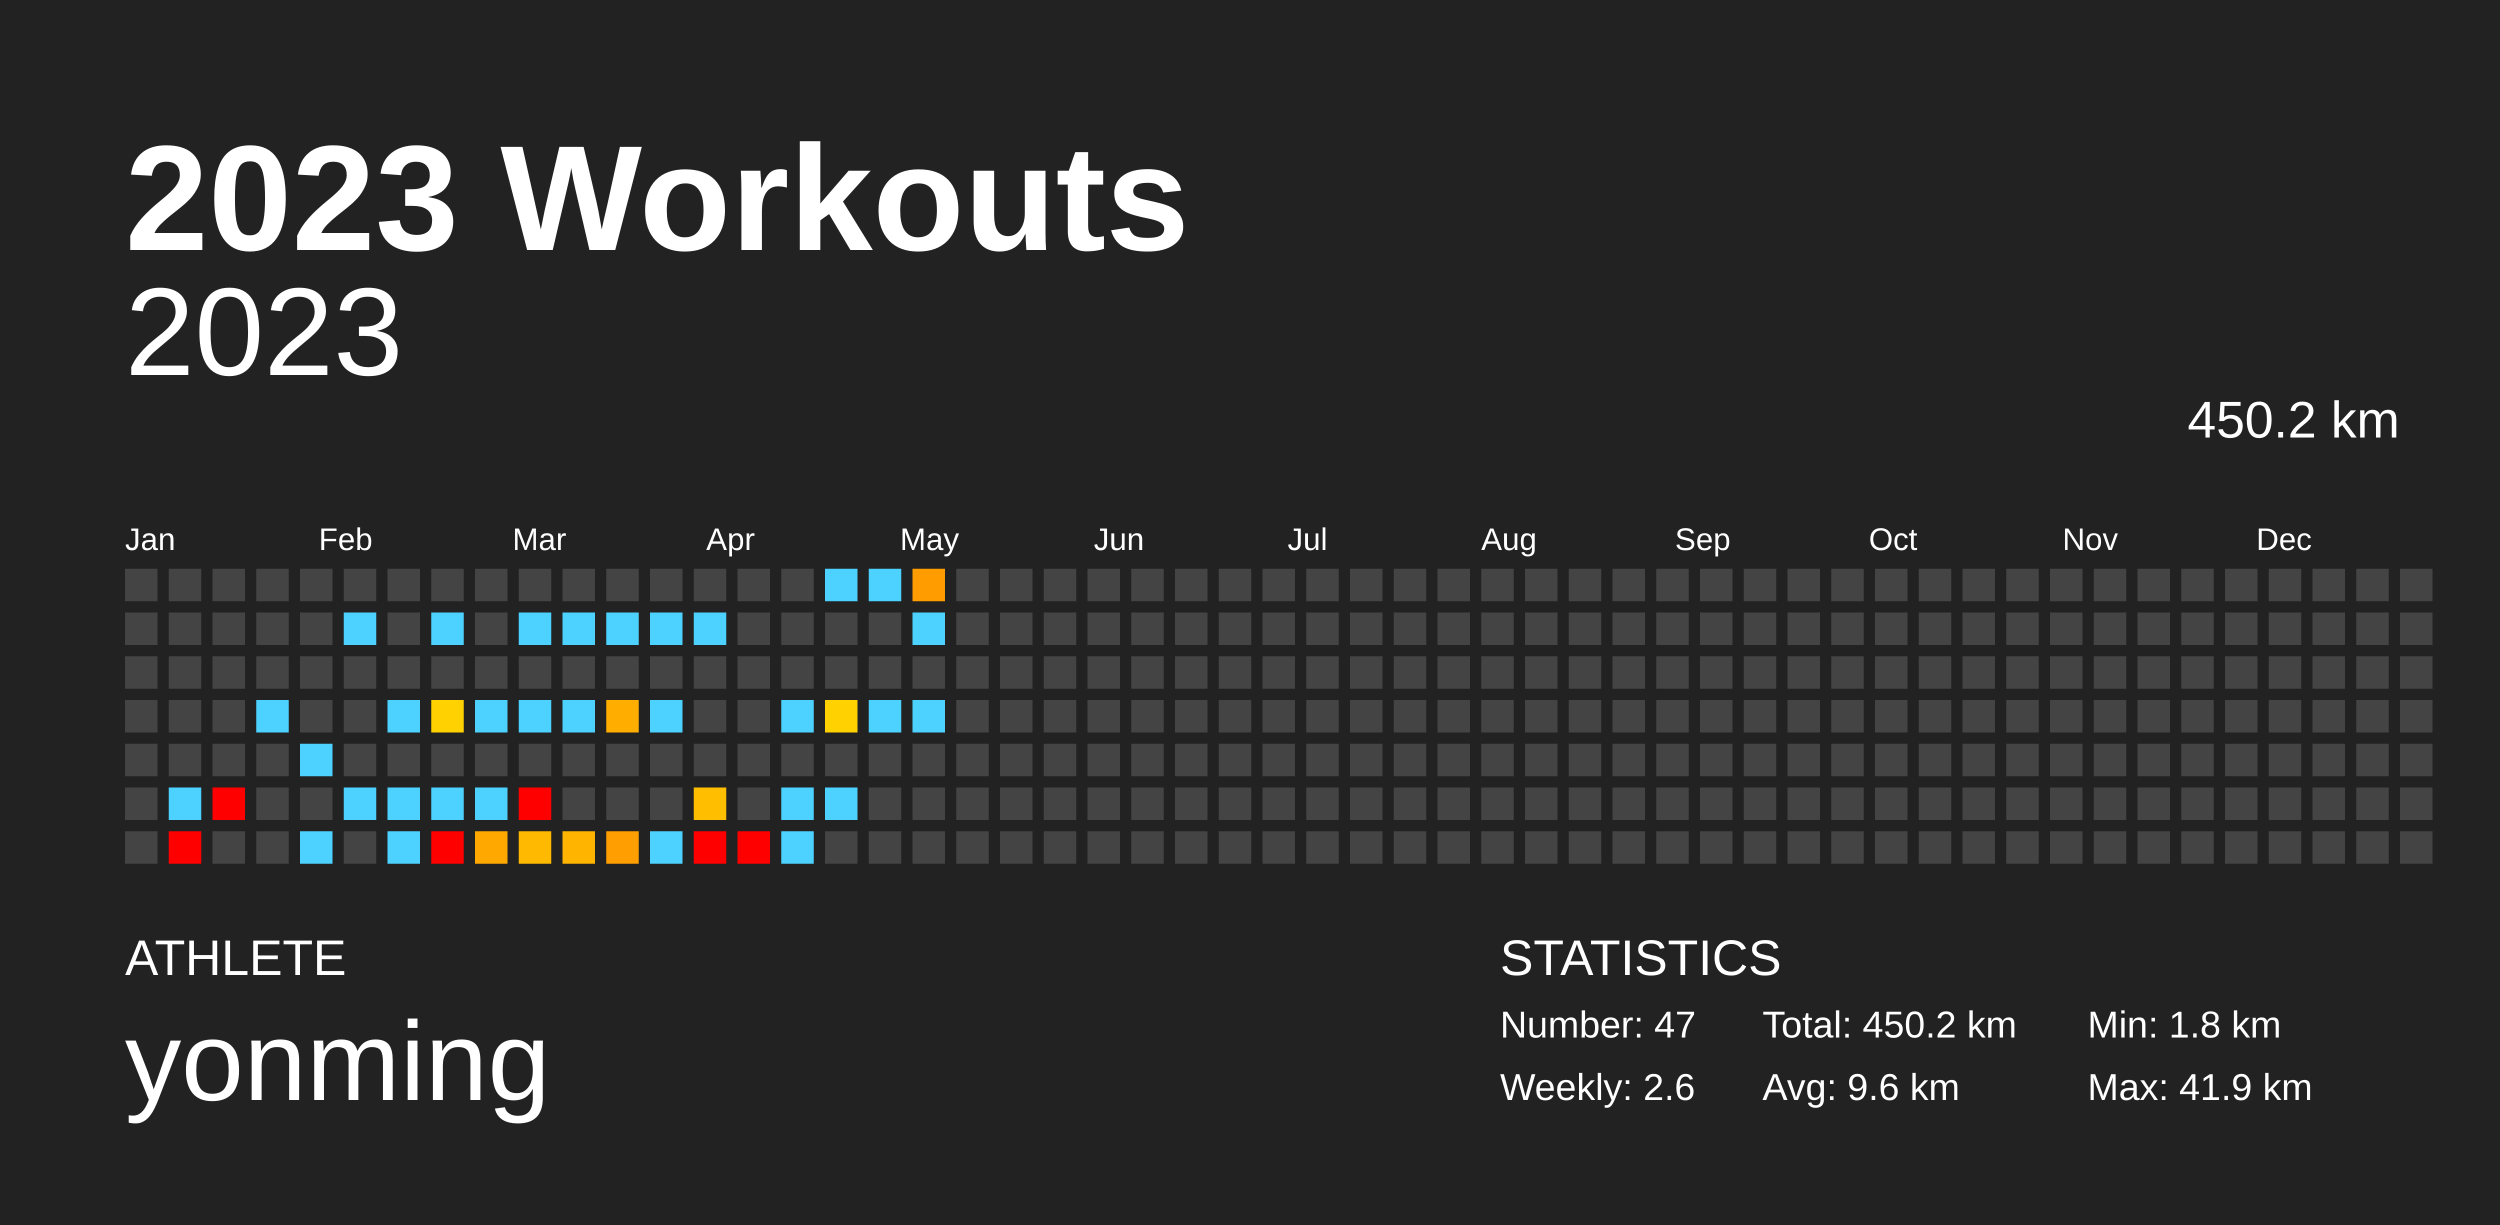
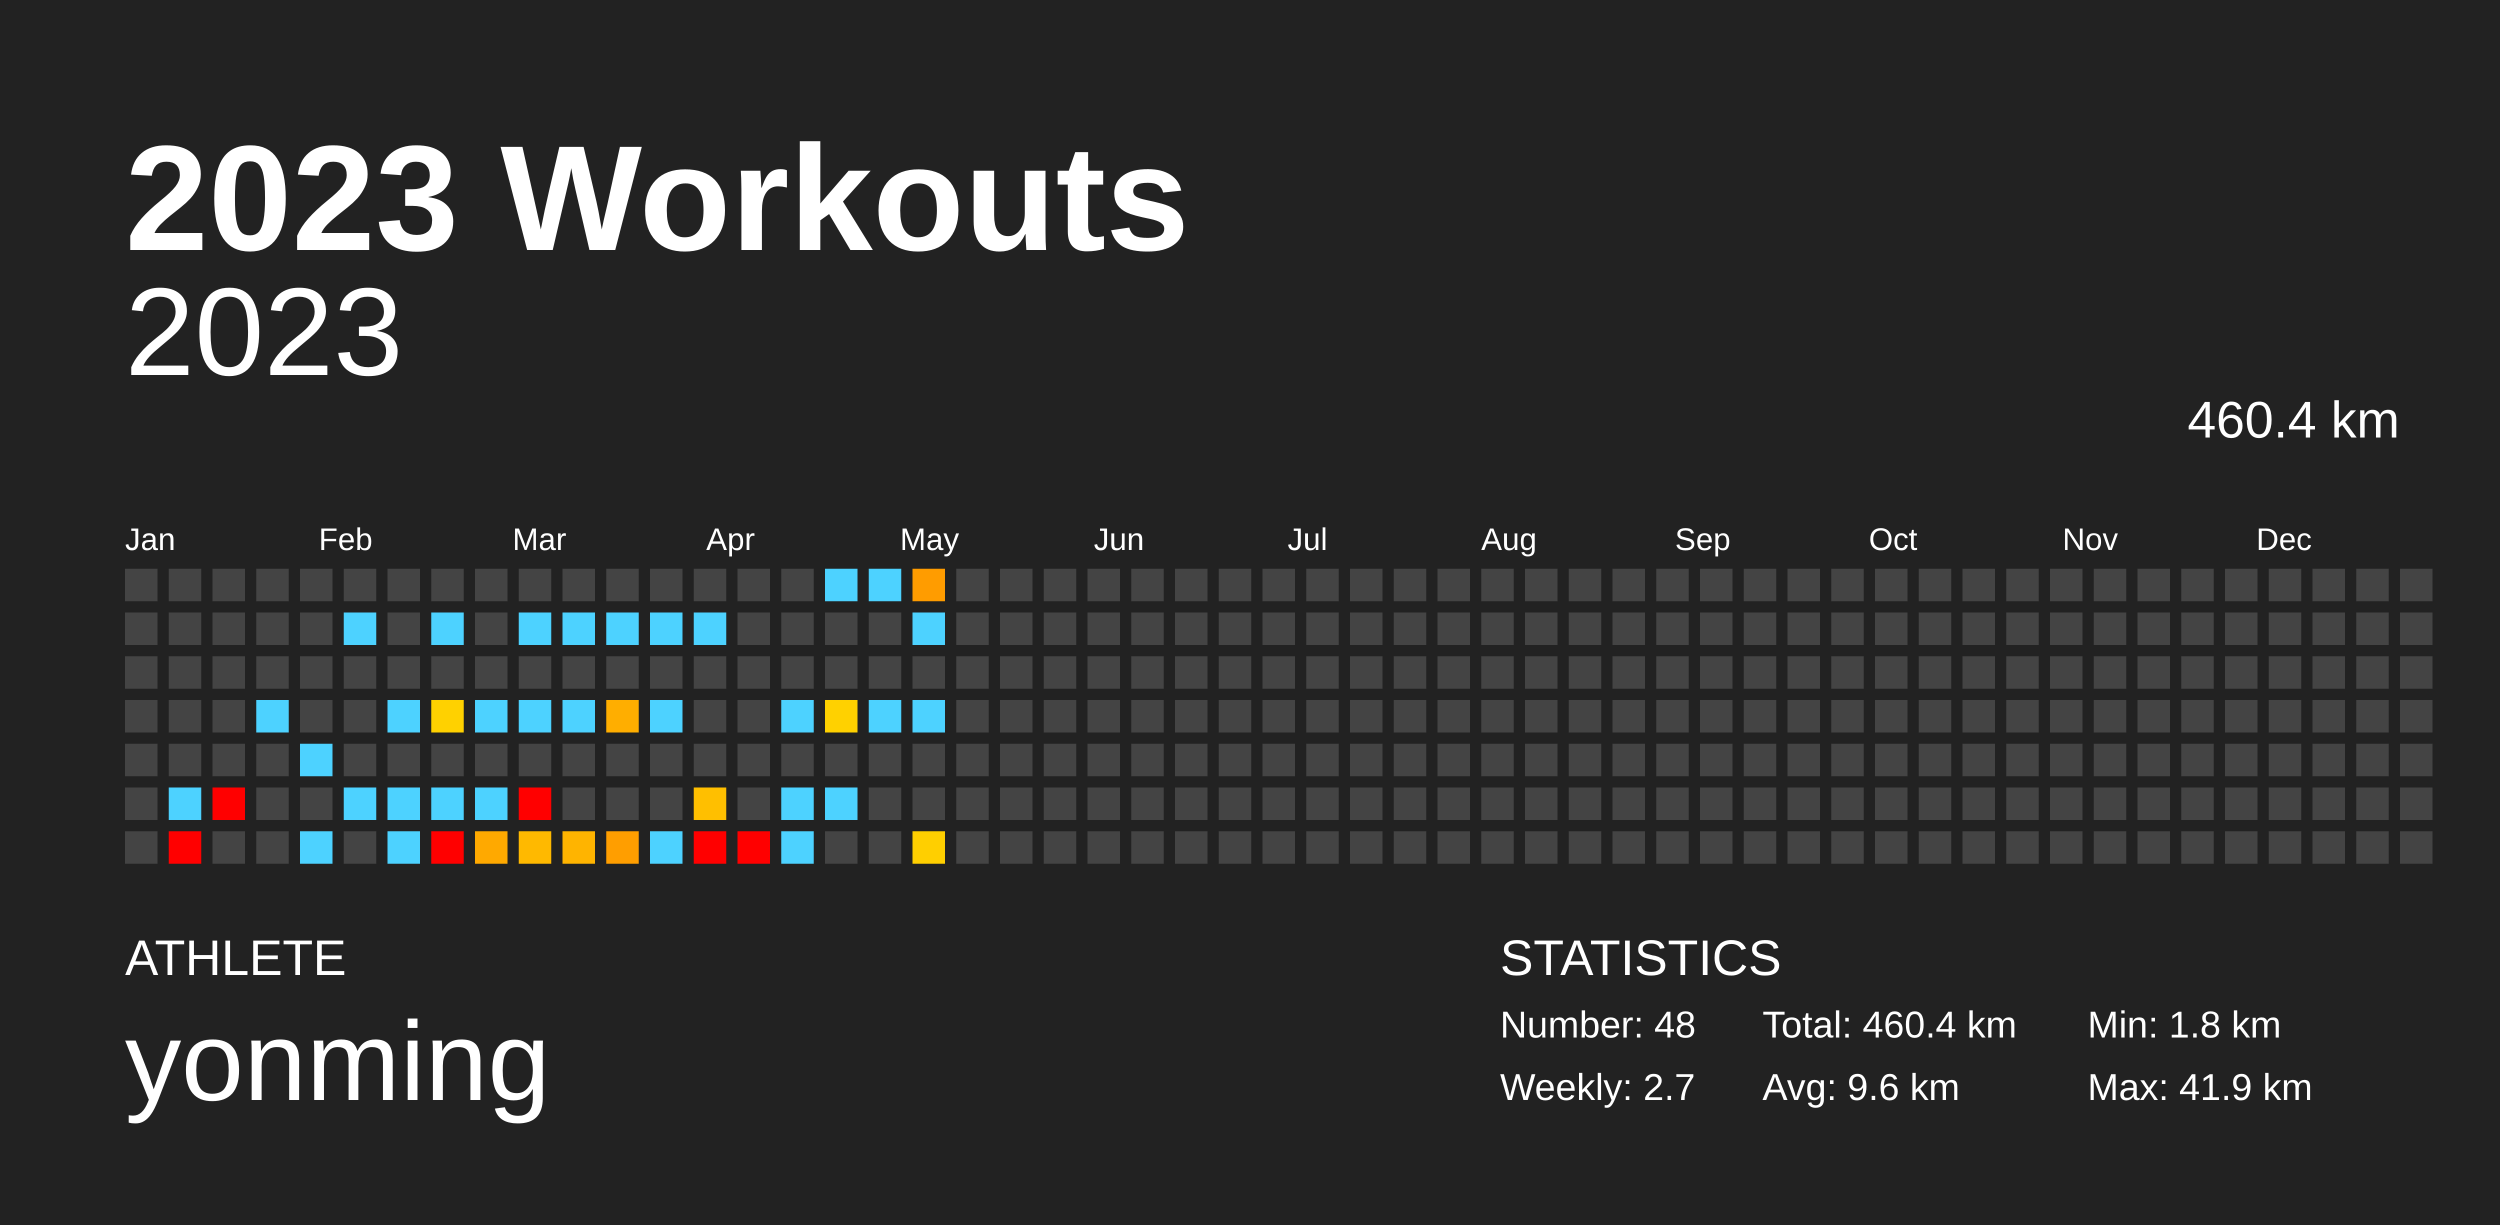
<svg xmlns="http://www.w3.org/2000/svg" baseProfile="full" height="98mm" version="1.1" viewBox="0,0,200,98" width="200mm">
  <defs />
  <rect fill="#222222" height="98" width="200" x="0" y="0" />
  <text fill="#FFFFFF" style="font-size:12px; font-family:Arial; font-weight:bold;" x="10" y="20">2023 Workouts</text>
  <text fill="#FFFFFF" style="font-size:4px; font-family:Arial" x="10" y="78">ATHLETE</text>
  <text fill="#FFFFFF" style="font-size:9px; font-family:Arial" x="10" y="88">yonming</text>
  <text fill="#FFFFFF" style="font-size:4px; font-family:Arial" x="120" y="78">STATISTICS</text>
-   <text fill="#FFFFFF" style="font-size:3px; font-family:Arial" x="120" y="83">Number: 47</text>
-   <text fill="#FFFFFF" style="font-size:3px; font-family:Arial" x="120" y="88">Weekly: 2.6</text>
-   <text fill="#FFFFFF" style="font-size:3px; font-family:Arial" x="141" y="83">Total: 450.2 km</text>
+   <text fill="#FFFFFF" style="font-size:3px; font-family:Arial" x="120" y="83">Number: 48</text>
+   <text fill="#FFFFFF" style="font-size:3px; font-family:Arial" x="120" y="88">Weekly: 2.7</text>
+   <text fill="#FFFFFF" style="font-size:3px; font-family:Arial" x="141" y="83">Total: 460.4 km</text>
  <text fill="#FFFFFF" style="font-size:3px; font-family:Arial" x="141" y="88">Avg: 9.6 km</text>
  <text fill="#FFFFFF" style="font-size:3px; font-family:Arial" x="167" y="83">Min: 1.8 km</text>
  <text fill="#FFFFFF" style="font-size:3px; font-family:Arial" x="167" y="88">Max: 41.9 km</text>
  <text alignment-baseline="hanging" fill="#FFFFFF" style="font-size:10.0px; font-family:Arial;" x="10" y="30">2023</text>
-   <text alignment-baseline="hanging" fill="#FFFFFF" style="font-size:4.125px; font-family:Arial;" x="175" y="35">450.2 km</text>
+   <text alignment-baseline="hanging" fill="#FFFFFF" style="font-size:4.125px; font-family:Arial;" x="175" y="35">460.4 km</text>
  <text fill="#FFFFFF" style="font-size:2.5px; font-family:Arial" x="10.0" y="44">Jan</text>
  <text fill="#FFFFFF" style="font-size:2.5px; font-family:Arial" x="25.5" y="44">Feb</text>
  <text fill="#FFFFFF" style="font-size:2.5px; font-family:Arial" x="41.0" y="44">Mar</text>
  <text fill="#FFFFFF" style="font-size:2.5px; font-family:Arial" x="56.5" y="44">Apr</text>
  <text fill="#FFFFFF" style="font-size:2.5px; font-family:Arial" x="72.0" y="44">May</text>
  <text fill="#FFFFFF" style="font-size:2.5px; font-family:Arial" x="87.5" y="44">Jun</text>
  <text fill="#FFFFFF" style="font-size:2.5px; font-family:Arial" x="103.0" y="44">Jul</text>
  <text fill="#FFFFFF" style="font-size:2.5px; font-family:Arial" x="118.5" y="44">Aug</text>
  <text fill="#FFFFFF" style="font-size:2.5px; font-family:Arial" x="134.0" y="44">Sep</text>
  <text fill="#FFFFFF" style="font-size:2.5px; font-family:Arial" x="149.5" y="44">Oct</text>
  <text fill="#FFFFFF" style="font-size:2.5px; font-family:Arial" x="165.0" y="44">Nov</text>
  <text fill="#FFFFFF" style="font-size:2.5px; font-family:Arial" x="180.5" y="44">Dec</text>
  <rect fill="#444444" height="2.6" width="2.6" x="10.0" y="45.5" />
  <rect fill="#444444" height="2.6" width="2.6" x="10.0" y="49.0" />
  <rect fill="#444444" height="2.6" width="2.6" x="10.0" y="52.5" />
  <rect fill="#444444" height="2.6" width="2.6" x="10.0" y="56.0" />
  <rect fill="#444444" height="2.6" width="2.6" x="10.0" y="59.5" />
  <rect fill="#444444" height="2.6" width="2.6" x="10.0" y="63.0" />
  <rect fill="#444444" height="2.6" width="2.6" x="10.0" y="66.5" />
  <rect fill="#444444" height="2.6" width="2.6" x="13.5" y="45.5" />
  <rect fill="#444444" height="2.6" width="2.6" x="13.5" y="49.0" />
  <rect fill="#444444" height="2.6" width="2.6" x="13.5" y="52.5" />
  <rect fill="#444444" height="2.6" width="2.6" x="13.5" y="56.0" />
  <rect fill="#444444" height="2.6" width="2.6" x="13.5" y="59.5" />
  <rect fill="#4dd2ff" height="2.6" width="2.6" x="13.5" y="63.0" />
  <rect fill="red" height="2.6" width="2.6" x="13.5" y="66.5" />
  <rect fill="#444444" height="2.6" width="2.6" x="17.0" y="45.5" />
  <rect fill="#444444" height="2.6" width="2.6" x="17.0" y="49.0" />
  <rect fill="#444444" height="2.6" width="2.6" x="17.0" y="52.5" />
  <rect fill="#444444" height="2.6" width="2.6" x="17.0" y="56.0" />
  <rect fill="#444444" height="2.6" width="2.6" x="17.0" y="59.5" />
  <rect fill="red" height="2.6" width="2.6" x="17.0" y="63.0" />
  <rect fill="#444444" height="2.6" width="2.6" x="17.0" y="66.5" />
  <rect fill="#444444" height="2.6" width="2.6" x="20.5" y="45.5" />
  <rect fill="#444444" height="2.6" width="2.6" x="20.5" y="49.0" />
  <rect fill="#444444" height="2.6" width="2.6" x="20.5" y="52.5" />
  <rect fill="#4dd2ff" height="2.6" width="2.6" x="20.5" y="56.0" />
  <rect fill="#444444" height="2.6" width="2.6" x="20.5" y="59.5" />
  <rect fill="#444444" height="2.6" width="2.6" x="20.5" y="63.0" />
  <rect fill="#444444" height="2.6" width="2.6" x="20.5" y="66.5" />
  <rect fill="#444444" height="2.6" width="2.6" x="24.0" y="45.5" />
  <rect fill="#444444" height="2.6" width="2.6" x="24.0" y="49.0" />
  <rect fill="#444444" height="2.6" width="2.6" x="24.0" y="52.5" />
  <rect fill="#444444" height="2.6" width="2.6" x="24.0" y="56.0" />
  <rect fill="#4dd2ff" height="2.6" width="2.6" x="24.0" y="59.5" />
  <rect fill="#444444" height="2.6" width="2.6" x="24.0" y="63.0" />
  <rect fill="#4dd2ff" height="2.6" width="2.6" x="24.0" y="66.5" />
  <rect fill="#444444" height="2.6" width="2.6" x="27.5" y="45.5" />
  <rect fill="#4dd2ff" height="2.6" width="2.6" x="27.5" y="49.0" />
  <rect fill="#444444" height="2.6" width="2.6" x="27.5" y="52.5" />
  <rect fill="#444444" height="2.6" width="2.6" x="27.5" y="56.0" />
  <rect fill="#444444" height="2.6" width="2.6" x="27.5" y="59.5" />
  <rect fill="#4dd2ff" height="2.6" width="2.6" x="27.5" y="63.0" />
  <rect fill="#444444" height="2.6" width="2.6" x="27.5" y="66.5" />
  <rect fill="#444444" height="2.6" width="2.6" x="31.0" y="45.5" />
  <rect fill="#444444" height="2.6" width="2.6" x="31.0" y="49.0" />
  <rect fill="#444444" height="2.6" width="2.6" x="31.0" y="52.5" />
  <rect fill="#4dd2ff" height="2.6" width="2.6" x="31.0" y="56.0" />
  <rect fill="#444444" height="2.6" width="2.6" x="31.0" y="59.5" />
  <rect fill="#4dd2ff" height="2.6" width="2.6" x="31.0" y="63.0" />
  <rect fill="#4dd2ff" height="2.6" width="2.6" x="31.0" y="66.5" />
  <rect fill="#444444" height="2.6" width="2.6" x="34.5" y="45.5" />
  <rect fill="#4dd2ff" height="2.6" width="2.6" x="34.5" y="49.0" />
  <rect fill="#444444" height="2.6" width="2.6" x="34.5" y="52.5" />
  <rect fill="#ffd100" height="2.6" width="2.6" x="34.5" y="56.0" />
  <rect fill="#444444" height="2.6" width="2.6" x="34.5" y="59.5" />
  <rect fill="#4dd2ff" height="2.6" width="2.6" x="34.5" y="63.0" />
  <rect fill="red" height="2.6" width="2.6" x="34.5" y="66.5" />
  <rect fill="#444444" height="2.6" width="2.6" x="38.0" y="45.5" />
  <rect fill="#444444" height="2.6" width="2.6" x="38.0" y="49.0" />
  <rect fill="#444444" height="2.6" width="2.6" x="38.0" y="52.5" />
  <rect fill="#4dd2ff" height="2.6" width="2.6" x="38.0" y="56.0" />
  <rect fill="#444444" height="2.6" width="2.6" x="38.0" y="59.5" />
  <rect fill="#4dd2ff" height="2.6" width="2.6" x="38.0" y="63.0" />
  <rect fill="#ffa900" height="2.6" width="2.6" x="38.0" y="66.5" />
  <rect fill="#444444" height="2.6" width="2.6" x="41.5" y="45.5" />
  <rect fill="#4dd2ff" height="2.6" width="2.6" x="41.5" y="49.0" />
  <rect fill="#444444" height="2.6" width="2.6" x="41.5" y="52.5" />
  <rect fill="#4dd2ff" height="2.6" width="2.6" x="41.5" y="56.0" />
  <rect fill="#444444" height="2.6" width="2.6" x="41.5" y="59.5" />
  <rect fill="red" height="2.6" width="2.6" x="41.5" y="63.0" />
  <rect fill="#ffb900" height="2.6" width="2.6" x="41.5" y="66.5" />
  <rect fill="#444444" height="2.6" width="2.6" x="45.0" y="45.5" />
  <rect fill="#4dd2ff" height="2.6" width="2.6" x="45.0" y="49.0" />
  <rect fill="#444444" height="2.6" width="2.6" x="45.0" y="52.5" />
  <rect fill="#4dd2ff" height="2.6" width="2.6" x="45.0" y="56.0" />
  <rect fill="#444444" height="2.6" width="2.6" x="45.0" y="59.5" />
  <rect fill="#444444" height="2.6" width="2.6" x="45.0" y="63.0" />
  <rect fill="#ffb400" height="2.6" width="2.6" x="45.0" y="66.5" />
  <rect fill="#444444" height="2.6" width="2.6" x="48.5" y="45.5" />
  <rect fill="#4dd2ff" height="2.6" width="2.6" x="48.5" y="49.0" />
  <rect fill="#444444" height="2.6" width="2.6" x="48.5" y="52.5" />
  <rect fill="#ffae00" height="2.6" width="2.6" x="48.5" y="56.0" />
  <rect fill="#444444" height="2.6" width="2.6" x="48.5" y="59.5" />
  <rect fill="#444444" height="2.6" width="2.6" x="48.5" y="63.0" />
  <rect fill="#ff9e00" height="2.6" width="2.6" x="48.5" y="66.5" />
  <rect fill="#444444" height="2.6" width="2.6" x="52.0" y="45.5" />
  <rect fill="#4dd2ff" height="2.6" width="2.6" x="52.0" y="49.0" />
  <rect fill="#444444" height="2.6" width="2.6" x="52.0" y="52.5" />
  <rect fill="#4dd2ff" height="2.6" width="2.6" x="52.0" y="56.0" />
  <rect fill="#444444" height="2.6" width="2.6" x="52.0" y="59.5" />
  <rect fill="#444444" height="2.6" width="2.6" x="52.0" y="63.0" />
  <rect fill="#4dd2ff" height="2.6" width="2.6" x="52.0" y="66.5" />
  <rect fill="#444444" height="2.6" width="2.6" x="55.5" y="45.5" />
  <rect fill="#4dd2ff" height="2.6" width="2.6" x="55.5" y="49.0" />
  <rect fill="#444444" height="2.6" width="2.6" x="55.5" y="52.5" />
  <rect fill="#444444" height="2.6" width="2.6" x="55.5" y="56.0" />
  <rect fill="#444444" height="2.6" width="2.6" x="55.5" y="59.5" />
  <rect fill="#ffbf00" height="2.6" width="2.6" x="55.5" y="63.0" />
  <rect fill="red" height="2.6" width="2.6" x="55.5" y="66.5" />
  <rect fill="#444444" height="2.6" width="2.6" x="59.0" y="45.5" />
  <rect fill="#444444" height="2.6" width="2.6" x="59.0" y="49.0" />
  <rect fill="#444444" height="2.6" width="2.6" x="59.0" y="52.5" />
  <rect fill="#444444" height="2.6" width="2.6" x="59.0" y="56.0" />
  <rect fill="#444444" height="2.6" width="2.6" x="59.0" y="59.5" />
  <rect fill="#444444" height="2.6" width="2.6" x="59.0" y="63.0" />
  <rect fill="red" height="2.6" width="2.6" x="59.0" y="66.5" />
  <rect fill="#444444" height="2.6" width="2.6" x="62.5" y="45.5" />
  <rect fill="#444444" height="2.6" width="2.6" x="62.5" y="49.0" />
  <rect fill="#444444" height="2.6" width="2.6" x="62.5" y="52.5" />
  <rect fill="#4dd2ff" height="2.6" width="2.6" x="62.5" y="56.0" />
  <rect fill="#444444" height="2.6" width="2.6" x="62.5" y="59.5" />
  <rect fill="#4dd2ff" height="2.6" width="2.6" x="62.5" y="63.0" />
  <rect fill="#4dd2ff" height="2.6" width="2.6" x="62.5" y="66.5" />
  <rect fill="#4dd2ff" height="2.6" width="2.6" x="66.0" y="45.5" />
  <rect fill="#444444" height="2.6" width="2.6" x="66.0" y="49.0" />
  <rect fill="#444444" height="2.6" width="2.6" x="66.0" y="52.5" />
  <rect fill="#ffd100" height="2.6" width="2.6" x="66.0" y="56.0" />
  <rect fill="#444444" height="2.6" width="2.6" x="66.0" y="59.5" />
  <rect fill="#4dd2ff" height="2.6" width="2.6" x="66.0" y="63.0" />
  <rect fill="#444444" height="2.6" width="2.6" x="66.0" y="66.5" />
  <rect fill="#4dd2ff" height="2.6" width="2.6" x="69.5" y="45.5" />
  <rect fill="#444444" height="2.6" width="2.6" x="69.5" y="49.0" />
  <rect fill="#444444" height="2.6" width="2.6" x="69.5" y="52.5" />
  <rect fill="#4dd2ff" height="2.6" width="2.6" x="69.5" y="56.0" />
  <rect fill="#444444" height="2.6" width="2.6" x="69.5" y="59.5" />
  <rect fill="#444444" height="2.6" width="2.6" x="69.5" y="63.0" />
  <rect fill="#444444" height="2.6" width="2.6" x="69.5" y="66.5" />
  <rect fill="#ff9c00" height="2.6" width="2.6" x="73.0" y="45.5" />
  <rect fill="#4dd2ff" height="2.6" width="2.6" x="73.0" y="49.0" />
  <rect fill="#444444" height="2.6" width="2.6" x="73.0" y="52.5" />
  <rect fill="#4dd2ff" height="2.6" width="2.6" x="73.0" y="56.0" />
  <rect fill="#444444" height="2.6" width="2.6" x="73.0" y="59.5" />
  <rect fill="#444444" height="2.6" width="2.6" x="73.0" y="63.0" />
-   <rect fill="#444444" height="2.6" width="2.6" x="73.0" y="66.5" />
+   <rect fill="#ffcf00" height="2.6" width="2.6" x="73.0" y="66.5" />
  <rect fill="#444444" height="2.6" width="2.6" x="76.5" y="45.5" />
  <rect fill="#444444" height="2.6" width="2.6" x="76.5" y="49.0" />
  <rect fill="#444444" height="2.6" width="2.6" x="76.5" y="52.5" />
  <rect fill="#444444" height="2.6" width="2.6" x="76.5" y="56.0" />
  <rect fill="#444444" height="2.6" width="2.6" x="76.5" y="59.5" />
  <rect fill="#444444" height="2.6" width="2.6" x="76.5" y="63.0" />
  <rect fill="#444444" height="2.6" width="2.6" x="76.5" y="66.5" />
  <rect fill="#444444" height="2.6" width="2.6" x="80.0" y="45.5" />
  <rect fill="#444444" height="2.6" width="2.6" x="80.0" y="49.0" />
  <rect fill="#444444" height="2.6" width="2.6" x="80.0" y="52.5" />
  <rect fill="#444444" height="2.6" width="2.6" x="80.0" y="56.0" />
  <rect fill="#444444" height="2.6" width="2.6" x="80.0" y="59.5" />
  <rect fill="#444444" height="2.6" width="2.6" x="80.0" y="63.0" />
  <rect fill="#444444" height="2.6" width="2.6" x="80.0" y="66.5" />
  <rect fill="#444444" height="2.6" width="2.6" x="83.5" y="45.5" />
  <rect fill="#444444" height="2.6" width="2.6" x="83.5" y="49.0" />
  <rect fill="#444444" height="2.6" width="2.6" x="83.5" y="52.5" />
  <rect fill="#444444" height="2.6" width="2.6" x="83.5" y="56.0" />
  <rect fill="#444444" height="2.6" width="2.6" x="83.5" y="59.5" />
  <rect fill="#444444" height="2.6" width="2.6" x="83.5" y="63.0" />
  <rect fill="#444444" height="2.6" width="2.6" x="83.5" y="66.5" />
  <rect fill="#444444" height="2.6" width="2.6" x="87.0" y="45.5" />
  <rect fill="#444444" height="2.6" width="2.6" x="87.0" y="49.0" />
  <rect fill="#444444" height="2.6" width="2.6" x="87.0" y="52.5" />
  <rect fill="#444444" height="2.6" width="2.6" x="87.0" y="56.0" />
  <rect fill="#444444" height="2.6" width="2.6" x="87.0" y="59.5" />
  <rect fill="#444444" height="2.6" width="2.6" x="87.0" y="63.0" />
  <rect fill="#444444" height="2.6" width="2.6" x="87.0" y="66.5" />
  <rect fill="#444444" height="2.6" width="2.6" x="90.5" y="45.5" />
  <rect fill="#444444" height="2.6" width="2.6" x="90.5" y="49.0" />
  <rect fill="#444444" height="2.6" width="2.6" x="90.5" y="52.5" />
  <rect fill="#444444" height="2.6" width="2.6" x="90.5" y="56.0" />
  <rect fill="#444444" height="2.6" width="2.6" x="90.5" y="59.5" />
  <rect fill="#444444" height="2.6" width="2.6" x="90.5" y="63.0" />
  <rect fill="#444444" height="2.6" width="2.6" x="90.5" y="66.5" />
  <rect fill="#444444" height="2.6" width="2.6" x="94.0" y="45.5" />
  <rect fill="#444444" height="2.6" width="2.6" x="94.0" y="49.0" />
  <rect fill="#444444" height="2.6" width="2.6" x="94.0" y="52.5" />
  <rect fill="#444444" height="2.6" width="2.6" x="94.0" y="56.0" />
  <rect fill="#444444" height="2.6" width="2.6" x="94.0" y="59.5" />
  <rect fill="#444444" height="2.6" width="2.6" x="94.0" y="63.0" />
  <rect fill="#444444" height="2.6" width="2.6" x="94.0" y="66.5" />
  <rect fill="#444444" height="2.6" width="2.6" x="97.5" y="45.5" />
  <rect fill="#444444" height="2.6" width="2.6" x="97.5" y="49.0" />
  <rect fill="#444444" height="2.6" width="2.6" x="97.5" y="52.5" />
  <rect fill="#444444" height="2.6" width="2.6" x="97.5" y="56.0" />
  <rect fill="#444444" height="2.6" width="2.6" x="97.5" y="59.5" />
  <rect fill="#444444" height="2.6" width="2.6" x="97.5" y="63.0" />
  <rect fill="#444444" height="2.6" width="2.6" x="97.5" y="66.5" />
  <rect fill="#444444" height="2.6" width="2.6" x="101.0" y="45.5" />
  <rect fill="#444444" height="2.6" width="2.6" x="101.0" y="49.0" />
  <rect fill="#444444" height="2.6" width="2.6" x="101.0" y="52.5" />
  <rect fill="#444444" height="2.6" width="2.6" x="101.0" y="56.0" />
  <rect fill="#444444" height="2.6" width="2.6" x="101.0" y="59.5" />
  <rect fill="#444444" height="2.6" width="2.6" x="101.0" y="63.0" />
  <rect fill="#444444" height="2.6" width="2.6" x="101.0" y="66.5" />
  <rect fill="#444444" height="2.6" width="2.6" x="104.5" y="45.5" />
  <rect fill="#444444" height="2.6" width="2.6" x="104.5" y="49.0" />
  <rect fill="#444444" height="2.6" width="2.6" x="104.5" y="52.5" />
  <rect fill="#444444" height="2.6" width="2.6" x="104.5" y="56.0" />
  <rect fill="#444444" height="2.6" width="2.6" x="104.5" y="59.5" />
  <rect fill="#444444" height="2.6" width="2.6" x="104.5" y="63.0" />
  <rect fill="#444444" height="2.6" width="2.6" x="104.5" y="66.5" />
  <rect fill="#444444" height="2.6" width="2.6" x="108.0" y="45.5" />
  <rect fill="#444444" height="2.6" width="2.6" x="108.0" y="49.0" />
  <rect fill="#444444" height="2.6" width="2.6" x="108.0" y="52.5" />
  <rect fill="#444444" height="2.6" width="2.6" x="108.0" y="56.0" />
  <rect fill="#444444" height="2.6" width="2.6" x="108.0" y="59.5" />
  <rect fill="#444444" height="2.6" width="2.6" x="108.0" y="63.0" />
  <rect fill="#444444" height="2.6" width="2.6" x="108.0" y="66.5" />
  <rect fill="#444444" height="2.6" width="2.6" x="111.5" y="45.5" />
  <rect fill="#444444" height="2.6" width="2.6" x="111.5" y="49.0" />
  <rect fill="#444444" height="2.6" width="2.6" x="111.5" y="52.5" />
  <rect fill="#444444" height="2.6" width="2.6" x="111.5" y="56.0" />
  <rect fill="#444444" height="2.6" width="2.6" x="111.5" y="59.5" />
  <rect fill="#444444" height="2.6" width="2.6" x="111.5" y="63.0" />
  <rect fill="#444444" height="2.6" width="2.6" x="111.5" y="66.5" />
  <rect fill="#444444" height="2.6" width="2.6" x="115.0" y="45.5" />
  <rect fill="#444444" height="2.6" width="2.6" x="115.0" y="49.0" />
  <rect fill="#444444" height="2.6" width="2.6" x="115.0" y="52.5" />
  <rect fill="#444444" height="2.6" width="2.6" x="115.0" y="56.0" />
  <rect fill="#444444" height="2.6" width="2.6" x="115.0" y="59.5" />
  <rect fill="#444444" height="2.6" width="2.6" x="115.0" y="63.0" />
  <rect fill="#444444" height="2.6" width="2.6" x="115.0" y="66.5" />
  <rect fill="#444444" height="2.6" width="2.6" x="118.5" y="45.5" />
  <rect fill="#444444" height="2.6" width="2.6" x="118.5" y="49.0" />
  <rect fill="#444444" height="2.6" width="2.6" x="118.5" y="52.5" />
  <rect fill="#444444" height="2.6" width="2.6" x="118.5" y="56.0" />
  <rect fill="#444444" height="2.6" width="2.6" x="118.5" y="59.5" />
  <rect fill="#444444" height="2.6" width="2.6" x="118.5" y="63.0" />
  <rect fill="#444444" height="2.6" width="2.6" x="118.5" y="66.5" />
  <rect fill="#444444" height="2.6" width="2.6" x="122.0" y="45.5" />
  <rect fill="#444444" height="2.6" width="2.6" x="122.0" y="49.0" />
  <rect fill="#444444" height="2.6" width="2.6" x="122.0" y="52.5" />
  <rect fill="#444444" height="2.6" width="2.6" x="122.0" y="56.0" />
  <rect fill="#444444" height="2.6" width="2.6" x="122.0" y="59.5" />
  <rect fill="#444444" height="2.6" width="2.6" x="122.0" y="63.0" />
  <rect fill="#444444" height="2.6" width="2.6" x="122.0" y="66.5" />
  <rect fill="#444444" height="2.6" width="2.6" x="125.5" y="45.5" />
  <rect fill="#444444" height="2.6" width="2.6" x="125.5" y="49.0" />
  <rect fill="#444444" height="2.6" width="2.6" x="125.5" y="52.5" />
  <rect fill="#444444" height="2.6" width="2.6" x="125.5" y="56.0" />
  <rect fill="#444444" height="2.6" width="2.6" x="125.5" y="59.5" />
  <rect fill="#444444" height="2.6" width="2.6" x="125.5" y="63.0" />
  <rect fill="#444444" height="2.6" width="2.6" x="125.5" y="66.5" />
  <rect fill="#444444" height="2.6" width="2.6" x="129.0" y="45.5" />
  <rect fill="#444444" height="2.6" width="2.6" x="129.0" y="49.0" />
  <rect fill="#444444" height="2.6" width="2.6" x="129.0" y="52.5" />
  <rect fill="#444444" height="2.6" width="2.6" x="129.0" y="56.0" />
  <rect fill="#444444" height="2.6" width="2.6" x="129.0" y="59.5" />
  <rect fill="#444444" height="2.6" width="2.6" x="129.0" y="63.0" />
  <rect fill="#444444" height="2.6" width="2.6" x="129.0" y="66.5" />
  <rect fill="#444444" height="2.6" width="2.6" x="132.5" y="45.5" />
  <rect fill="#444444" height="2.6" width="2.6" x="132.5" y="49.0" />
  <rect fill="#444444" height="2.6" width="2.6" x="132.5" y="52.5" />
  <rect fill="#444444" height="2.6" width="2.6" x="132.5" y="56.0" />
  <rect fill="#444444" height="2.6" width="2.6" x="132.5" y="59.5" />
  <rect fill="#444444" height="2.6" width="2.6" x="132.5" y="63.0" />
  <rect fill="#444444" height="2.6" width="2.6" x="132.5" y="66.5" />
  <rect fill="#444444" height="2.6" width="2.6" x="136.0" y="45.5" />
  <rect fill="#444444" height="2.6" width="2.6" x="136.0" y="49.0" />
  <rect fill="#444444" height="2.6" width="2.6" x="136.0" y="52.5" />
  <rect fill="#444444" height="2.6" width="2.6" x="136.0" y="56.0" />
  <rect fill="#444444" height="2.6" width="2.6" x="136.0" y="59.5" />
  <rect fill="#444444" height="2.6" width="2.6" x="136.0" y="63.0" />
  <rect fill="#444444" height="2.6" width="2.6" x="136.0" y="66.5" />
  <rect fill="#444444" height="2.6" width="2.6" x="139.5" y="45.5" />
  <rect fill="#444444" height="2.6" width="2.6" x="139.5" y="49.0" />
  <rect fill="#444444" height="2.6" width="2.6" x="139.5" y="52.5" />
  <rect fill="#444444" height="2.6" width="2.6" x="139.5" y="56.0" />
  <rect fill="#444444" height="2.6" width="2.6" x="139.5" y="59.5" />
  <rect fill="#444444" height="2.6" width="2.6" x="139.5" y="63.0" />
  <rect fill="#444444" height="2.6" width="2.6" x="139.5" y="66.5" />
  <rect fill="#444444" height="2.6" width="2.6" x="143.0" y="45.5" />
  <rect fill="#444444" height="2.6" width="2.6" x="143.0" y="49.0" />
  <rect fill="#444444" height="2.6" width="2.6" x="143.0" y="52.5" />
  <rect fill="#444444" height="2.6" width="2.6" x="143.0" y="56.0" />
  <rect fill="#444444" height="2.6" width="2.6" x="143.0" y="59.5" />
  <rect fill="#444444" height="2.6" width="2.6" x="143.0" y="63.0" />
  <rect fill="#444444" height="2.6" width="2.6" x="143.0" y="66.5" />
  <rect fill="#444444" height="2.6" width="2.6" x="146.5" y="45.5" />
  <rect fill="#444444" height="2.6" width="2.6" x="146.5" y="49.0" />
  <rect fill="#444444" height="2.6" width="2.6" x="146.5" y="52.5" />
  <rect fill="#444444" height="2.6" width="2.6" x="146.5" y="56.0" />
  <rect fill="#444444" height="2.6" width="2.6" x="146.5" y="59.5" />
  <rect fill="#444444" height="2.6" width="2.6" x="146.5" y="63.0" />
  <rect fill="#444444" height="2.6" width="2.6" x="146.5" y="66.5" />
  <rect fill="#444444" height="2.6" width="2.6" x="150.0" y="45.5" />
  <rect fill="#444444" height="2.6" width="2.6" x="150.0" y="49.0" />
  <rect fill="#444444" height="2.6" width="2.6" x="150.0" y="52.5" />
  <rect fill="#444444" height="2.6" width="2.6" x="150.0" y="56.0" />
  <rect fill="#444444" height="2.6" width="2.6" x="150.0" y="59.5" />
  <rect fill="#444444" height="2.6" width="2.6" x="150.0" y="63.0" />
  <rect fill="#444444" height="2.6" width="2.6" x="150.0" y="66.5" />
  <rect fill="#444444" height="2.6" width="2.6" x="153.5" y="45.5" />
  <rect fill="#444444" height="2.6" width="2.6" x="153.5" y="49.0" />
  <rect fill="#444444" height="2.6" width="2.6" x="153.5" y="52.5" />
  <rect fill="#444444" height="2.6" width="2.6" x="153.5" y="56.0" />
  <rect fill="#444444" height="2.6" width="2.6" x="153.5" y="59.5" />
  <rect fill="#444444" height="2.6" width="2.6" x="153.5" y="63.0" />
  <rect fill="#444444" height="2.6" width="2.6" x="153.5" y="66.5" />
  <rect fill="#444444" height="2.6" width="2.6" x="157.0" y="45.5" />
  <rect fill="#444444" height="2.6" width="2.6" x="157.0" y="49.0" />
  <rect fill="#444444" height="2.6" width="2.6" x="157.0" y="52.5" />
  <rect fill="#444444" height="2.6" width="2.6" x="157.0" y="56.0" />
  <rect fill="#444444" height="2.6" width="2.6" x="157.0" y="59.5" />
  <rect fill="#444444" height="2.6" width="2.6" x="157.0" y="63.0" />
  <rect fill="#444444" height="2.6" width="2.6" x="157.0" y="66.5" />
  <rect fill="#444444" height="2.6" width="2.6" x="160.5" y="45.5" />
  <rect fill="#444444" height="2.6" width="2.6" x="160.5" y="49.0" />
  <rect fill="#444444" height="2.6" width="2.6" x="160.5" y="52.5" />
  <rect fill="#444444" height="2.6" width="2.6" x="160.5" y="56.0" />
  <rect fill="#444444" height="2.6" width="2.6" x="160.5" y="59.5" />
  <rect fill="#444444" height="2.6" width="2.6" x="160.5" y="63.0" />
  <rect fill="#444444" height="2.6" width="2.6" x="160.5" y="66.5" />
  <rect fill="#444444" height="2.6" width="2.6" x="164.0" y="45.5" />
  <rect fill="#444444" height="2.6" width="2.6" x="164.0" y="49.0" />
  <rect fill="#444444" height="2.6" width="2.6" x="164.0" y="52.5" />
  <rect fill="#444444" height="2.6" width="2.6" x="164.0" y="56.0" />
  <rect fill="#444444" height="2.6" width="2.6" x="164.0" y="59.5" />
  <rect fill="#444444" height="2.6" width="2.6" x="164.0" y="63.0" />
  <rect fill="#444444" height="2.6" width="2.6" x="164.0" y="66.5" />
  <rect fill="#444444" height="2.6" width="2.6" x="167.5" y="45.5" />
  <rect fill="#444444" height="2.6" width="2.6" x="167.5" y="49.0" />
  <rect fill="#444444" height="2.6" width="2.6" x="167.5" y="52.5" />
  <rect fill="#444444" height="2.6" width="2.6" x="167.5" y="56.0" />
  <rect fill="#444444" height="2.6" width="2.6" x="167.5" y="59.5" />
  <rect fill="#444444" height="2.6" width="2.6" x="167.5" y="63.0" />
  <rect fill="#444444" height="2.6" width="2.6" x="167.5" y="66.5" />
  <rect fill="#444444" height="2.6" width="2.6" x="171.0" y="45.5" />
  <rect fill="#444444" height="2.6" width="2.6" x="171.0" y="49.0" />
  <rect fill="#444444" height="2.6" width="2.6" x="171.0" y="52.5" />
  <rect fill="#444444" height="2.6" width="2.6" x="171.0" y="56.0" />
  <rect fill="#444444" height="2.6" width="2.6" x="171.0" y="59.5" />
  <rect fill="#444444" height="2.6" width="2.6" x="171.0" y="63.0" />
  <rect fill="#444444" height="2.6" width="2.6" x="171.0" y="66.5" />
  <rect fill="#444444" height="2.6" width="2.6" x="174.5" y="45.5" />
  <rect fill="#444444" height="2.6" width="2.6" x="174.5" y="49.0" />
  <rect fill="#444444" height="2.6" width="2.6" x="174.5" y="52.5" />
  <rect fill="#444444" height="2.6" width="2.6" x="174.5" y="56.0" />
  <rect fill="#444444" height="2.6" width="2.6" x="174.5" y="59.5" />
  <rect fill="#444444" height="2.6" width="2.6" x="174.5" y="63.0" />
  <rect fill="#444444" height="2.6" width="2.6" x="174.5" y="66.5" />
  <rect fill="#444444" height="2.6" width="2.6" x="178.0" y="45.5" />
  <rect fill="#444444" height="2.6" width="2.6" x="178.0" y="49.0" />
  <rect fill="#444444" height="2.6" width="2.6" x="178.0" y="52.5" />
  <rect fill="#444444" height="2.6" width="2.6" x="178.0" y="56.0" />
  <rect fill="#444444" height="2.6" width="2.6" x="178.0" y="59.5" />
  <rect fill="#444444" height="2.6" width="2.6" x="178.0" y="63.0" />
  <rect fill="#444444" height="2.6" width="2.6" x="178.0" y="66.5" />
  <rect fill="#444444" height="2.6" width="2.6" x="181.5" y="45.5" />
  <rect fill="#444444" height="2.6" width="2.6" x="181.5" y="49.0" />
  <rect fill="#444444" height="2.6" width="2.6" x="181.5" y="52.5" />
  <rect fill="#444444" height="2.6" width="2.6" x="181.5" y="56.0" />
  <rect fill="#444444" height="2.6" width="2.6" x="181.5" y="59.5" />
  <rect fill="#444444" height="2.6" width="2.6" x="181.5" y="63.0" />
  <rect fill="#444444" height="2.6" width="2.6" x="181.5" y="66.5" />
  <rect fill="#444444" height="2.6" width="2.6" x="185.0" y="45.5" />
  <rect fill="#444444" height="2.6" width="2.6" x="185.0" y="49.0" />
  <rect fill="#444444" height="2.6" width="2.6" x="185.0" y="52.5" />
  <rect fill="#444444" height="2.6" width="2.6" x="185.0" y="56.0" />
  <rect fill="#444444" height="2.6" width="2.6" x="185.0" y="59.5" />
  <rect fill="#444444" height="2.6" width="2.6" x="185.0" y="63.0" />
  <rect fill="#444444" height="2.6" width="2.6" x="185.0" y="66.5" />
  <rect fill="#444444" height="2.6" width="2.6" x="188.5" y="45.5" />
  <rect fill="#444444" height="2.6" width="2.6" x="188.5" y="49.0" />
  <rect fill="#444444" height="2.6" width="2.6" x="188.5" y="52.5" />
  <rect fill="#444444" height="2.6" width="2.6" x="188.5" y="56.0" />
  <rect fill="#444444" height="2.6" width="2.6" x="188.5" y="59.5" />
  <rect fill="#444444" height="2.6" width="2.6" x="188.5" y="63.0" />
  <rect fill="#444444" height="2.6" width="2.6" x="188.5" y="66.5" />
  <rect fill="#444444" height="2.6" width="2.6" x="192.0" y="45.5" />
  <rect fill="#444444" height="2.6" width="2.6" x="192.0" y="49.0" />
  <rect fill="#444444" height="2.6" width="2.6" x="192.0" y="52.5" />
  <rect fill="#444444" height="2.6" width="2.6" x="192.0" y="56.0" />
  <rect fill="#444444" height="2.6" width="2.6" x="192.0" y="59.5" />
  <rect fill="#444444" height="2.6" width="2.6" x="192.0" y="63.0" />
  <rect fill="#444444" height="2.6" width="2.6" x="192.0" y="66.5" />
</svg>
